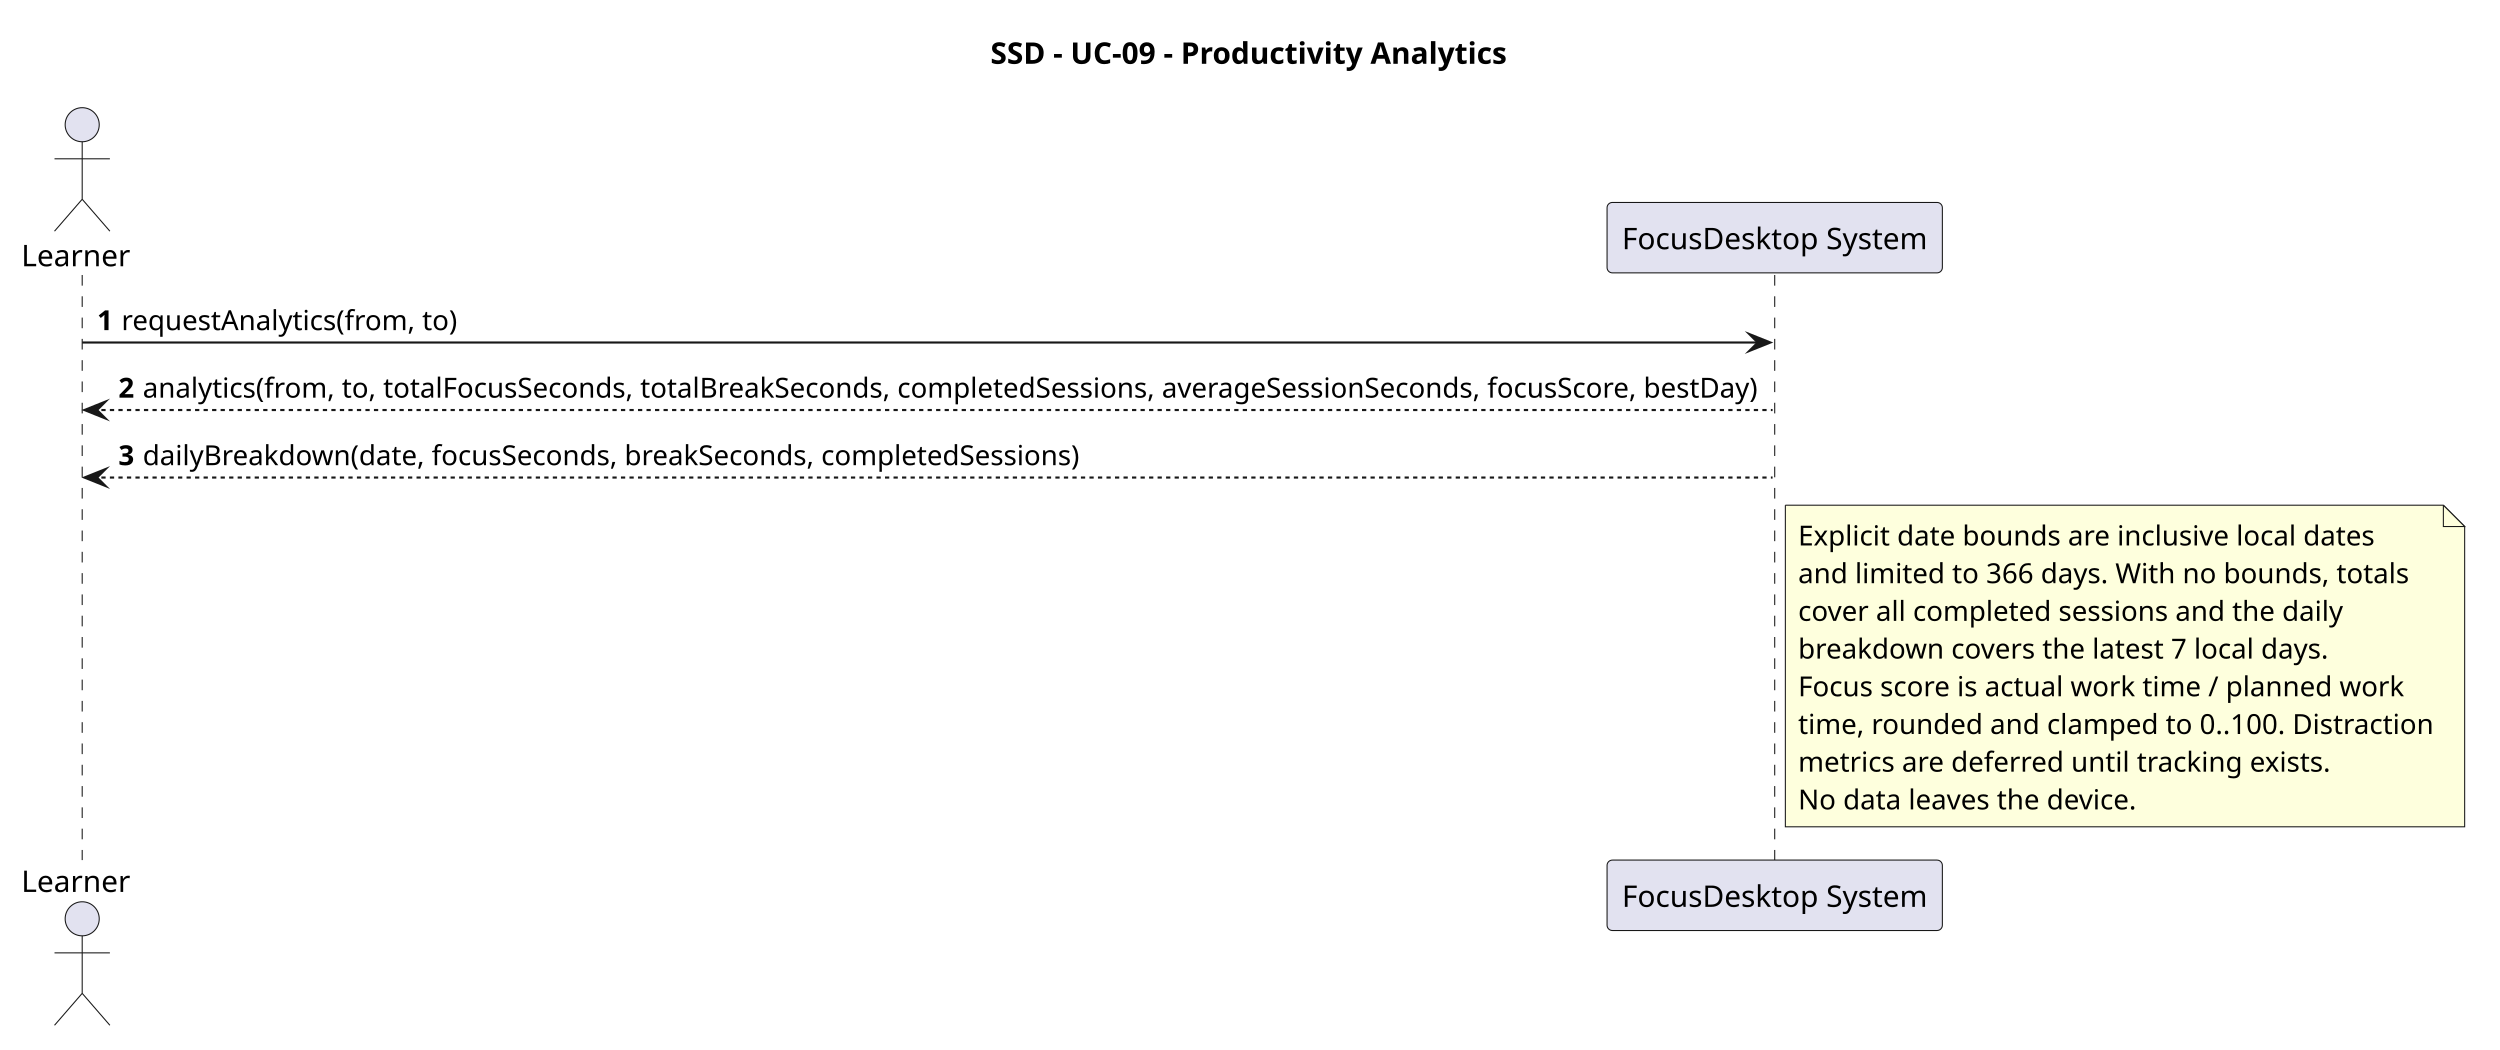
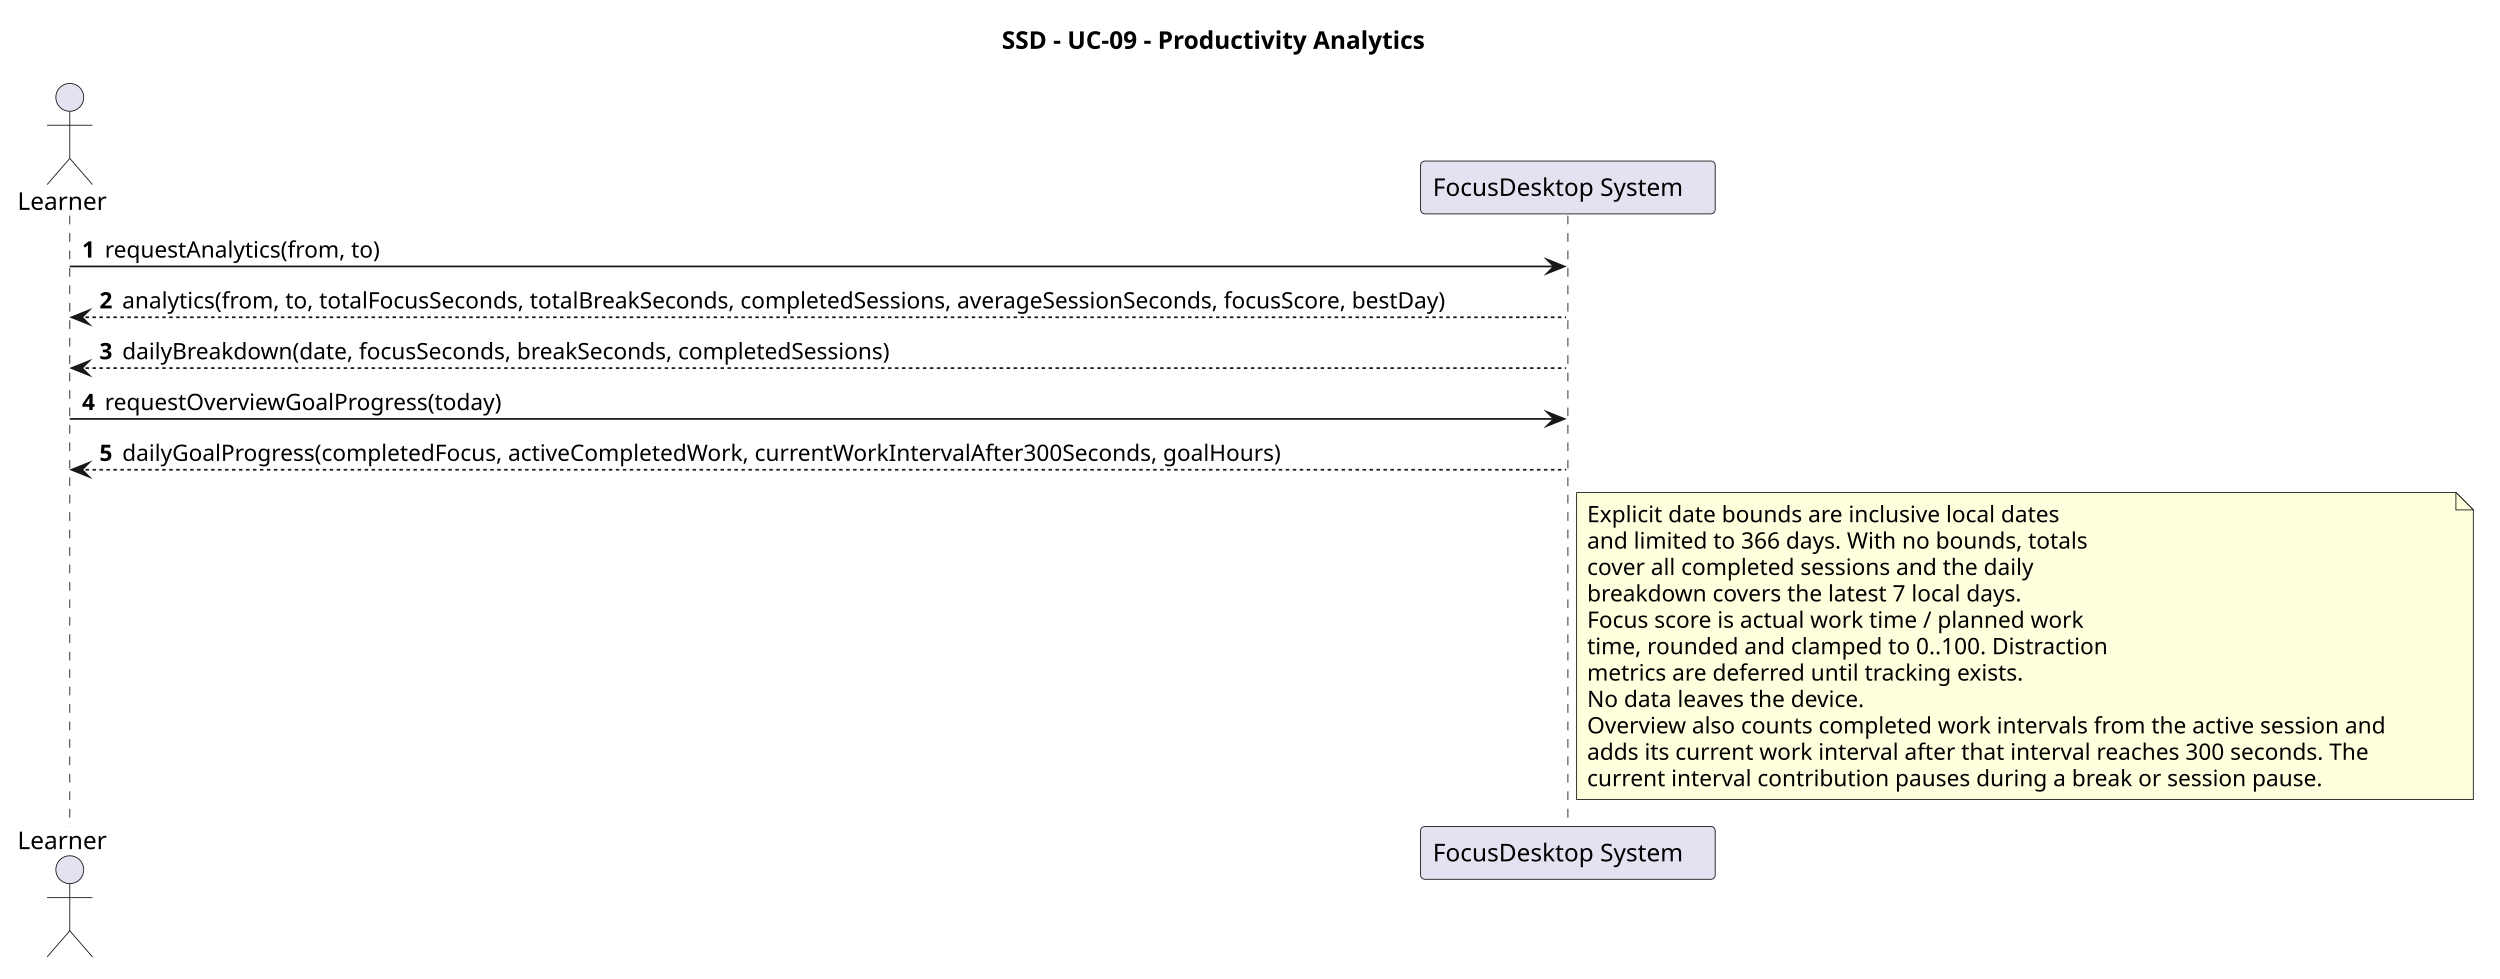
- <svg xmlns="http://www.w3.org/2000/svg" version="1.1" data-diagram-type="SEQUENCE" style="width:1174px;height:493px;background:#FFFFFF;" width="1174px" height="493px" viewBox="0 0 1174 493" zoomAndPan="magnify" preserveAspectRatio="none" contentStyleType="text/css">
+ <svg xmlns="http://www.w3.org/2000/svg" version="1.1" data-diagram-type="SEQUENCE" style="width:1433px;height:561px;background:#FFFFFF;" width="1433px" height="561px" viewBox="0 0 1433 561" zoomAndPan="magnify" preserveAspectRatio="none" contentStyleType="text/css">
  <defs />
  <g font-family="sans-serif" lengthAdjust="spacing">
    <g class="title" data-source-line="1">
-       <text x="465.118" y="29.966" fill="#000" font-size="14" textLength="242.143" font-weight="700">SSD - UC-09 - Productivity Analytics</text>
+       <text x="574.21" y="27.995" fill="#000" font-size="14" textLength="283.315" font-weight="700">SSD - UC-09 - Productivity Analytics</text>
    </g>
-     <g>
-       <rect x="35.099" y="129.136" width="8" height="274.766" fill="#000" fill-opacity="0" />
-       <line x1="38.599" y1="129.136" x2="38.599" y2="403.902" style="stroke:#181818;stroke-width:0.5;stroke-dasharray:5,5;" />
+     <g class="participant-lifeline" data-qualified-name="Learner" data-entity-uid="part1" id="part1-lifeline" data-source-line="4">
+       <g>
+         <rect x="36.495" y="123.594" width="8" height="350.125" fill="#000" fill-opacity="0" />
+         <line x1="39.995" y1="123.594" x2="39.995" y2="473.719" style="stroke:#181818;stroke-width:0.5;stroke-dasharray:5,5;" />
+       </g>
    </g>
-     <g>
-       <rect x="829.904" y="129.136" width="8" height="274.766" fill="#000" fill-opacity="0" />
-       <line x1="833.404" y1="129.136" x2="833.404" y2="403.902" style="stroke:#181818;stroke-width:0.5;stroke-dasharray:5,5;" />
+     <g class="participant-lifeline" data-qualified-name="System" data-entity-uid="part2" id="part2-lifeline" data-source-line="5">
+       <g>
+         <rect x="895.219" y="123.594" width="8" height="350.125" fill="#000" fill-opacity="0" />
+         <line x1="898.719" y1="123.594" x2="898.719" y2="473.719" style="stroke:#181818;stroke-width:0.5;stroke-dasharray:5,5;" />
+       </g>
    </g>
-     <text x="10" y="125.034" fill="#000" font-size="14" textLength="51.198">Learner</text>
-     <ellipse cx="38.599" cy="58.568" rx="8" ry="8" fill="#E2E2F0" style="stroke:#181818;stroke-width:0.5;" />
-     <path d="M38.599,66.568 L38.599,93.568 M25.599,74.568 L51.599,74.568 M38.599,93.568 L25.599,108.568 M38.599,93.568 L51.599,108.568" style="stroke:#181818;stroke-width:0.5;" fill="none" />
-     <rect x="754.676" y="95.068" width="157.457" height="33.068" fill="#E2E2F0" style="stroke:#181818;stroke-width:0.5;" rx="2.5" ry="2.5" />
-     <text x="761.676" y="117.034" fill="#000" font-size="14" textLength="143.457">FocusDesktop System</text>
-     <text x="10" y="418.868" fill="#000" font-size="14" textLength="51.198">Learner</text>
-     <ellipse cx="38.599" cy="431.47" rx="8" ry="8" fill="#E2E2F0" style="stroke:#181818;stroke-width:0.5;" />
-     <path d="M38.599,439.47 L38.599,466.47 M25.599,447.47 L51.599,447.47 M38.599,466.47 L25.599,481.47 M38.599,466.47 L51.599,481.47" style="stroke:#181818;stroke-width:0.5;" fill="none" />
-     <rect x="754.676" y="403.902" width="157.457" height="33.068" fill="#E2E2F0" style="stroke:#181818;stroke-width:0.5;" rx="2.5" ry="2.5" />
-     <text x="761.676" y="425.868" fill="#000" font-size="14" textLength="143.457">FocusDesktop System</text>
-     <polygon points="821.404,156.842,831.404,160.842,821.404,164.842,825.404,160.842" fill="#181818" style="stroke:#181818;stroke-width:1;stroke-linejoin:miter;stroke-miterlimit:10;" />
-     <line x1="38.599" y1="160.842" x2="827.404" y2="160.842" style="stroke:#181818;stroke-width:1;" />
-     <text x="45.599" y="155.033" fill="#000" font-size="13" font-weight="700">1</text>
-     <text x="57.035" y="155.033" fill="#000" font-size="13" textLength="158.197">requestAnalytics(from, to)</text>
-     <polygon points="49.599,188.548,39.599,192.548,49.599,196.548,45.599,192.548" fill="#181818" style="stroke:#181818;stroke-width:1;stroke-linejoin:miter;stroke-miterlimit:10;" />
-     <line x1="43.599" y1="192.548" x2="832.404" y2="192.548" style="stroke:#181818;stroke-width:1;stroke-dasharray:2,2;" />
-     <text x="55.599" y="186.739" fill="#000" font-size="13" font-weight="700">2</text>
-     <text x="67.035" y="186.739" fill="#000" font-size="13" textLength="759.37">analytics(from, to, totalFocusSeconds, totalBreakSeconds, completedSessions, averageSessionSeconds, focusScore, bestDay)</text>
-     <polygon points="49.599,220.254,39.599,224.254,49.599,228.254,45.599,224.254" fill="#181818" style="stroke:#181818;stroke-width:1;stroke-linejoin:miter;stroke-miterlimit:10;" />
-     <line x1="43.599" y1="224.254" x2="832.404" y2="224.254" style="stroke:#181818;stroke-width:1;stroke-dasharray:2,2;" />
-     <text x="55.599" y="218.445" fill="#000" font-size="13" font-weight="700">3</text>
-     <text x="67.035" y="218.445" fill="#000" font-size="13" textLength="440.622">dailyBreakdown(date, focusSeconds, breakSeconds, completedSessions)</text>
-     <path d="M838.404,237.254 L838.404,388.254 L1157.404,388.254 L1157.404,247.254 L1147.404,237.254 L838.404,237.254" style="stroke:#181818;stroke-width:0.5;" fill="#FEFFDD" />
-     <path d="M1147.404,237.254 L1147.404,247.254 L1157.404,247.254 L1147.404,237.254" style="stroke:#181818;stroke-width:0.5;" fill="#FEFFDD" />
-     <text x="844.404" y="256.151" fill="#000" font-size="13" textLength="271.011">Explicit date bounds are inclusive local dates</text>
-     <text x="844.404" y="273.857" fill="#000" font-size="13" textLength="286.923">and limited to 366 days. With no bounds, totals</text>
-     <text x="844.404" y="291.563" fill="#000" font-size="13" textLength="256.152">cover all completed sessions and the daily</text>
-     <text x="844.404" y="309.269" fill="#000" font-size="13" textLength="249.782">breakdown covers the latest 7 local days.</text>
-     <text x="844.404" y="326.975" fill="#000" font-size="13" textLength="284.869">Focus score is actual work time / planned work</text>
-     <text x="844.404" y="344.681" fill="#000" font-size="13" textLength="298.974">time, rounded and clamped to 0..100. Distraction</text>
-     <text x="844.404" y="362.387" fill="#000" font-size="13" textLength="251.043">metrics are deferred until tracking exists.</text>
-     <text x="844.404" y="380.093" fill="#000" font-size="13" textLength="159.081">No data leaves the device.</text>
+     <g class="participant participant-head" data-qualified-name="Learner" data-entity-uid="part1" id="part1-head" data-source-line="4">
+       <text x="10" y="120.292" fill="#000" font-size="14" textLength="53.99">Learner</text>
+       <ellipse cx="39.995" cy="55.797" rx="8" ry="8" fill="#E2E2F0" style="stroke:#181818;stroke-width:0.5;" />
+       <path d="M39.995,63.797 L39.995,90.797 M26.995,71.797 L52.995,71.797 M39.995,90.797 L26.995,105.797 M39.995,90.797 L52.995,105.797" style="stroke:#181818;stroke-width:0.5;" fill="none" />
+     </g>
+     <g class="participant participant-head" data-qualified-name="System" data-entity-uid="part2" id="part2-head" data-source-line="5">
+       <rect x="814.282" y="92.297" width="168.875" height="30.297" fill="#E2E2F0" style="stroke:#181818;stroke-width:0.5;" rx="2.5" ry="2.5" />
+       <text x="821.282" y="112.292" fill="#000" font-size="14" textLength="154.875">FocusDesktop System</text>
+     </g>
+     <g class="participant participant-tail" data-qualified-name="Learner" data-entity-uid="part1" id="part1-tail" data-source-line="4">
+       <text x="10" y="486.714" fill="#000" font-size="14" textLength="53.99">Learner</text>
+       <ellipse cx="39.995" cy="498.516" rx="8" ry="8" fill="#E2E2F0" style="stroke:#181818;stroke-width:0.5;" />
+       <path d="M39.995,506.516 L39.995,533.516 M26.995,514.516 L52.995,514.516 M39.995,533.516 L26.995,548.516 M39.995,533.516 L52.995,548.516" style="stroke:#181818;stroke-width:0.5;" fill="none" />
+     </g>
+     <g class="participant participant-tail" data-qualified-name="System" data-entity-uid="part2" id="part2-tail" data-source-line="5">
+       <rect x="814.282" y="473.719" width="168.875" height="30.297" fill="#E2E2F0" style="stroke:#181818;stroke-width:0.5;" rx="2.5" ry="2.5" />
+       <text x="821.282" y="493.714" fill="#000" font-size="14" textLength="154.875">FocusDesktop System</text>
+     </g>
+     <g class="message" data-entity-1="part1" data-entity-2="part2" id="msg1" data-source-line="7">
+       <polygon points="886.719,148.727,896.719,152.727,886.719,156.727,890.719,152.727" fill="#181818" style="stroke:#181818;stroke-width:1;stroke-linejoin:miter;stroke-miterlimit:10;" />
+       <line x1="39.995" y1="152.727" x2="892.719" y2="152.727" style="stroke:#181818;stroke-width:1;" />
+       <text x="46.995" y="147.661" fill="#000" font-size="13" font-weight="700">1</text>
+       <text x="60.041" y="147.661" fill="#000" font-size="13" textLength="170.733">requestAnalytics(from, to)</text>
+     </g>
+     <g class="message" data-entity-1="part2" data-entity-2="part1" id="msg2" data-source-line="8">
+       <polygon points="50.995,177.859,40.995,181.859,50.995,185.859,46.995,181.859" fill="#181818" style="stroke:#181818;stroke-width:1;stroke-linejoin:miter;stroke-miterlimit:10;" />
+       <line x1="44.995" y1="181.859" x2="897.719" y2="181.859" style="stroke:#181818;stroke-width:1;stroke-dasharray:2,2;" />
+       <text x="56.995" y="176.793" fill="#000" font-size="13" font-weight="700">2</text>
+       <text x="70.041" y="176.793" fill="#000" font-size="13" textLength="821.679">analytics(from, to, totalFocusSeconds, totalBreakSeconds, completedSessions, averageSessionSeconds, focusScore, bestDay)</text>
+     </g>
+     <g class="message" data-entity-1="part2" data-entity-2="part1" id="msg3" data-source-line="9">
+       <polygon points="50.995,206.992,40.995,210.992,50.995,214.992,46.995,210.992" fill="#181818" style="stroke:#181818;stroke-width:1;stroke-linejoin:miter;stroke-miterlimit:10;" />
+       <line x1="44.995" y1="210.992" x2="897.719" y2="210.992" style="stroke:#181818;stroke-width:1;stroke-dasharray:2,2;" />
+       <text x="56.995" y="205.926" fill="#000" font-size="13" font-weight="700">3</text>
+       <text x="70.041" y="205.926" fill="#000" font-size="13" textLength="474.576">dailyBreakdown(date, focusSeconds, breakSeconds, completedSessions)</text>
+     </g>
+     <g class="message" data-entity-1="part1" data-entity-2="part2" id="msg4" data-source-line="11">
+       <polygon points="886.719,236.125,896.719,240.125,886.719,244.125,890.719,240.125" fill="#181818" style="stroke:#181818;stroke-width:1;stroke-linejoin:miter;stroke-miterlimit:10;" />
+       <line x1="39.995" y1="240.125" x2="892.719" y2="240.125" style="stroke:#181818;stroke-width:1;" />
+       <text x="46.995" y="235.059" fill="#000" font-size="13" font-weight="700">4</text>
+       <text x="60.041" y="235.059" fill="#000" font-size="13" textLength="243.896">requestOverviewGoalProgress(today)</text>
+     </g>
+     <g class="message" data-entity-1="part2" data-entity-2="part1" id="msg5" data-source-line="12">
+       <polygon points="50.995,265.258,40.995,269.258,50.995,273.258,46.995,269.258" fill="#181818" style="stroke:#181818;stroke-width:1;stroke-linejoin:miter;stroke-miterlimit:10;" />
+       <line x1="44.995" y1="269.258" x2="897.719" y2="269.258" style="stroke:#181818;stroke-width:1;stroke-dasharray:2,2;" />
+       <text x="56.995" y="264.192" fill="#000" font-size="13" font-weight="700">5</text>
+       <text x="70.041" y="264.192" fill="#000" font-size="13" textLength="710.703">dailyGoalProgress(completedFocus, activeCompletedWork, currentWorkIntervalAfter300Seconds, goalHours)</text>
+     </g>
+     <path d="M903.719,282.258 L903.719,458.258 L1417.719,458.258 L1417.719,292.258 L1407.719,282.258 L903.719,282.258" style="stroke:#181818;stroke-width:0.5;" fill="#FEFFDD" />
+     <path d="M1407.719,282.258 L1407.719,292.258 L1417.719,292.258 L1407.719,282.258" style="stroke:#181818;stroke-width:0.5;" fill="#FEFFDD" />
+     <text x="909.719" y="299.325" fill="#000" font-size="13" textLength="293.668">Explicit date bounds are inclusive local dates</text>
+     <text x="909.719" y="314.458" fill="#000" font-size="13" textLength="309.378">and limited to 366 days. With no bounds, totals</text>
+     <text x="909.719" y="329.59" fill="#000" font-size="13" textLength="276.917">cover all completed sessions and the daily</text>
+     <text x="909.719" y="344.723" fill="#000" font-size="13" textLength="271.127">breakdown covers the latest 7 local days.</text>
+     <text x="909.719" y="359.856" fill="#000" font-size="13" textLength="305.506">Focus score is actual work time / planned work</text>
+     <text x="909.719" y="374.989" fill="#000" font-size="13" textLength="322.309">time, rounded and clamped to 0..100. Distraction</text>
+     <text x="909.719" y="390.122" fill="#000" font-size="13" textLength="270.436">metrics are deferred until tracking exists.</text>
+     <text x="909.719" y="405.254" fill="#000" font-size="13" textLength="173.697">No data leaves the device.</text>
+     <text x="909.719" y="420.387" fill="#000" font-size="13" textLength="493.016">Overview also counts completed work intervals from the active session and</text>
+     <text x="909.719" y="435.52" fill="#000" font-size="13" textLength="485.285">adds its current work interval after that interval reaches 300 seconds. The</text>
+     <text x="909.719" y="450.653" fill="#000" font-size="13" textLength="450.728">current interval contribution pauses during a break or session pause.</text>
  </g>
</svg>
